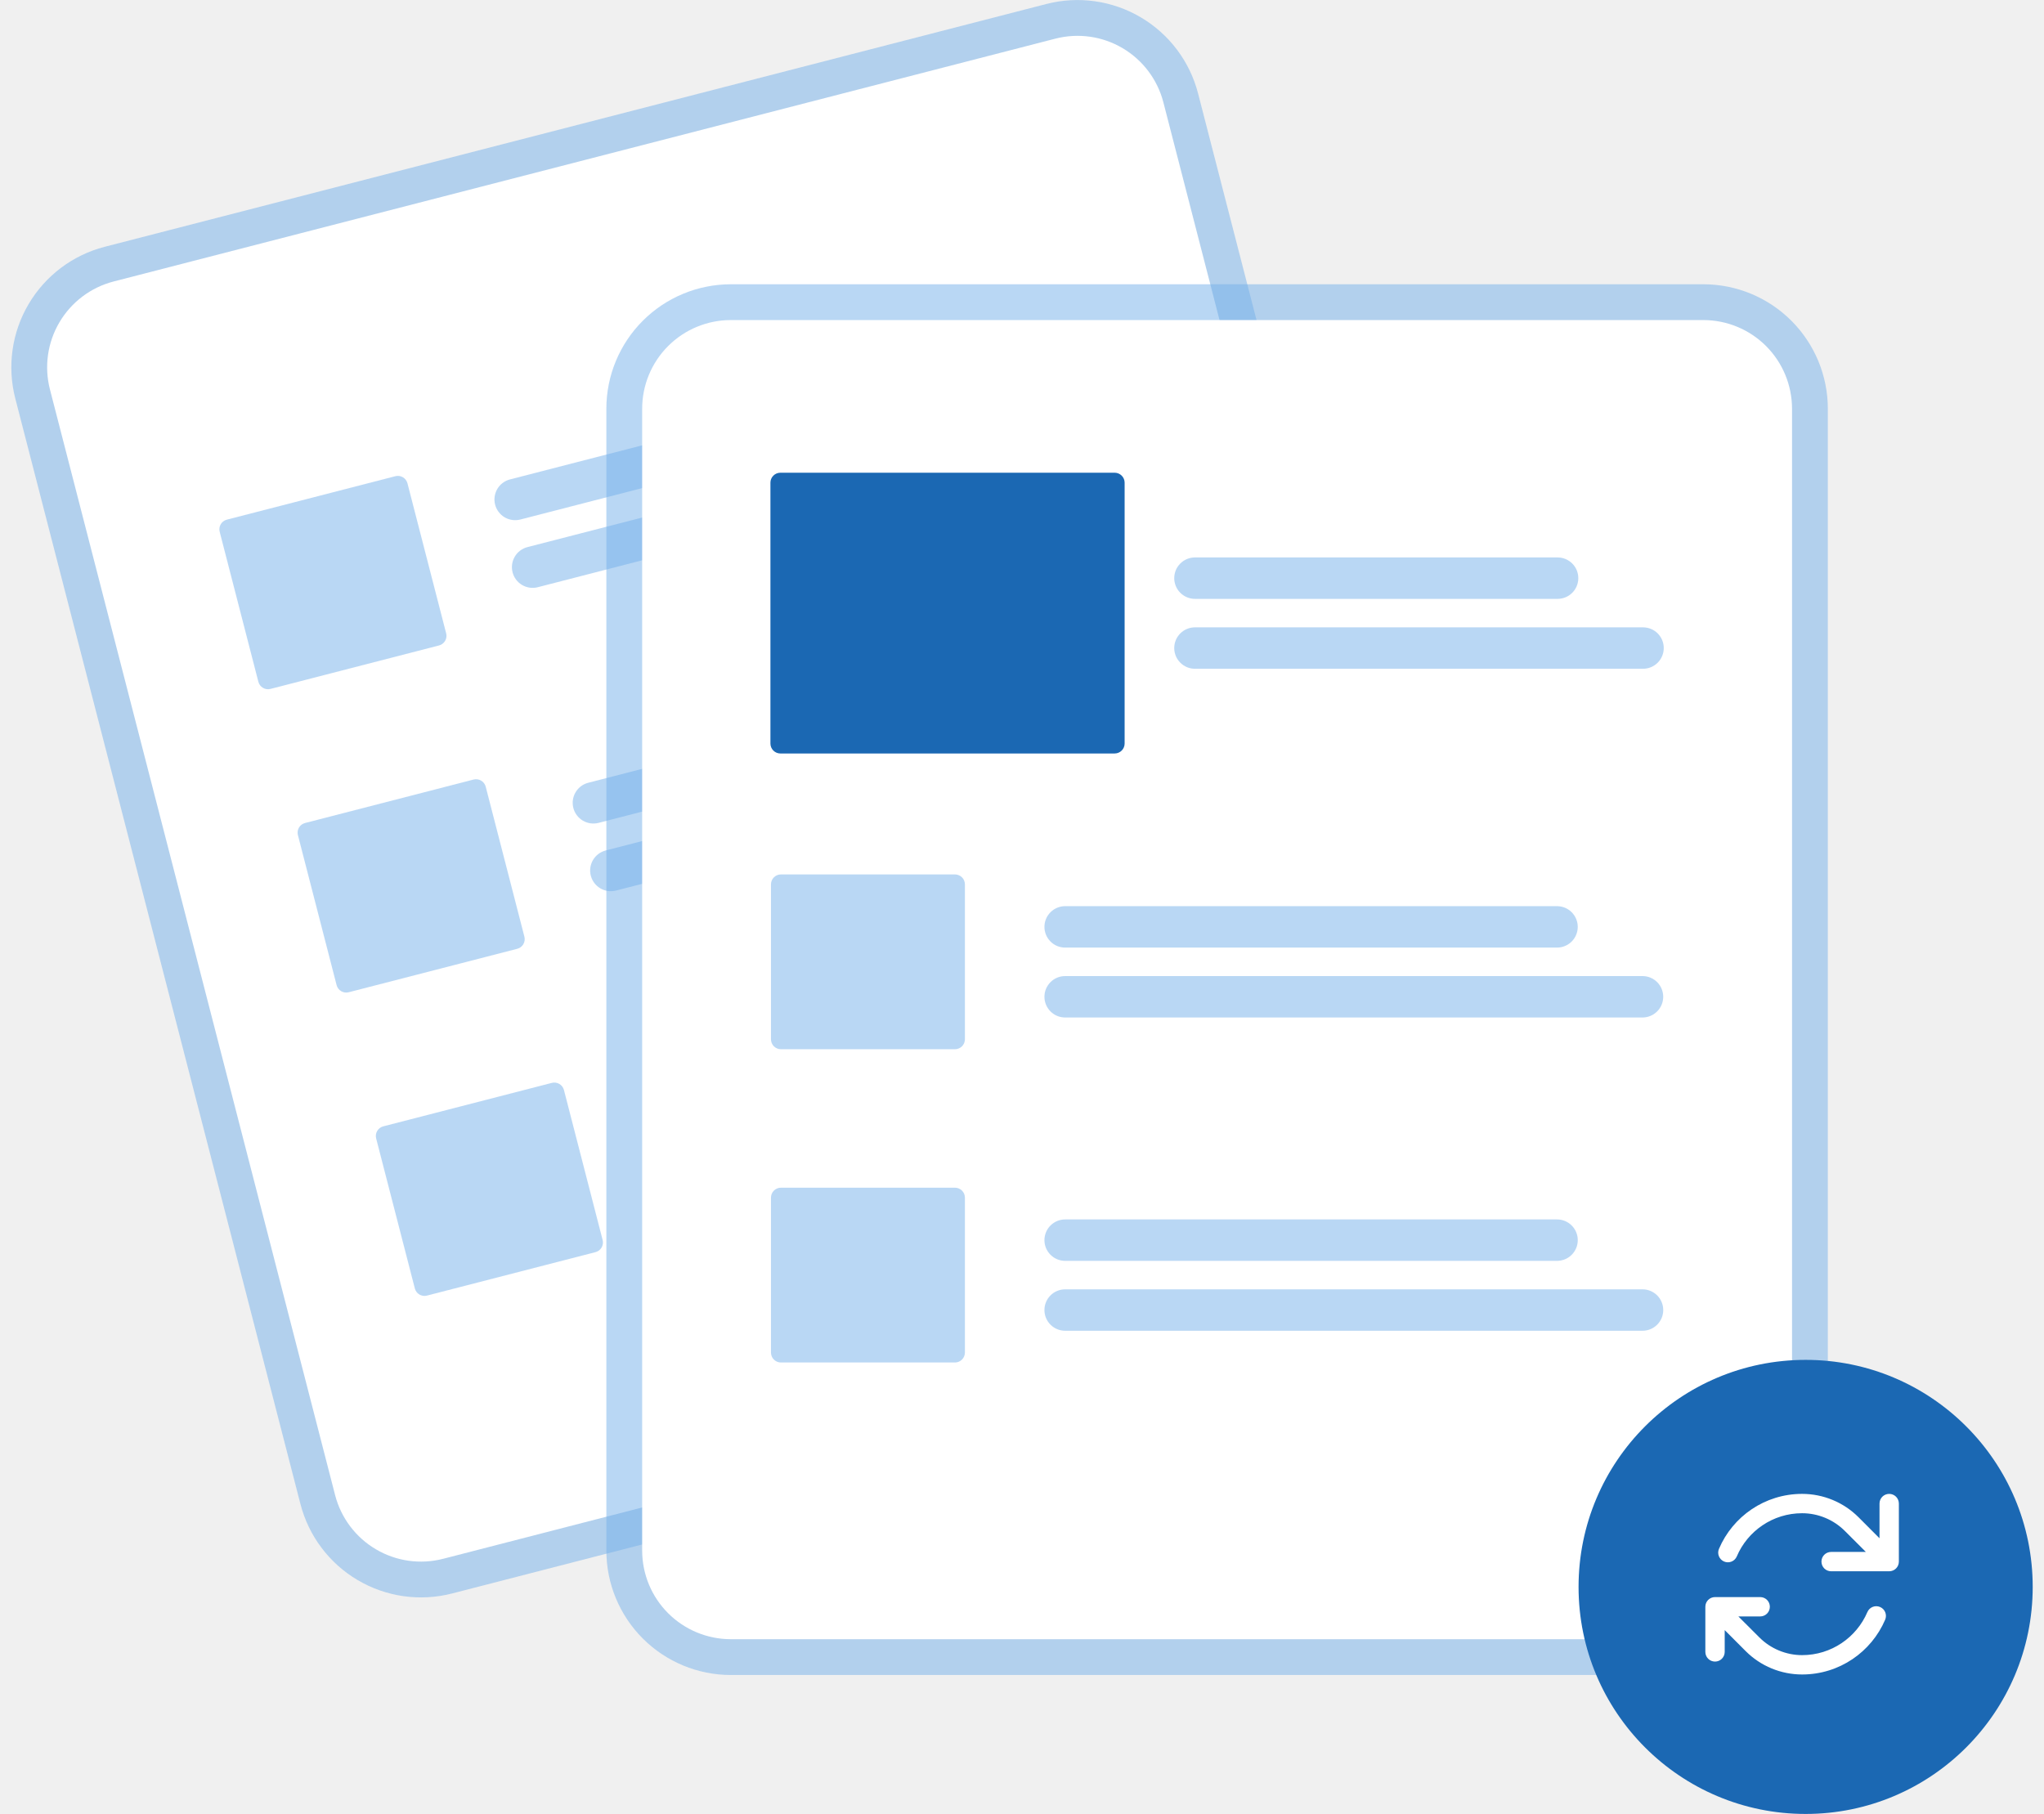
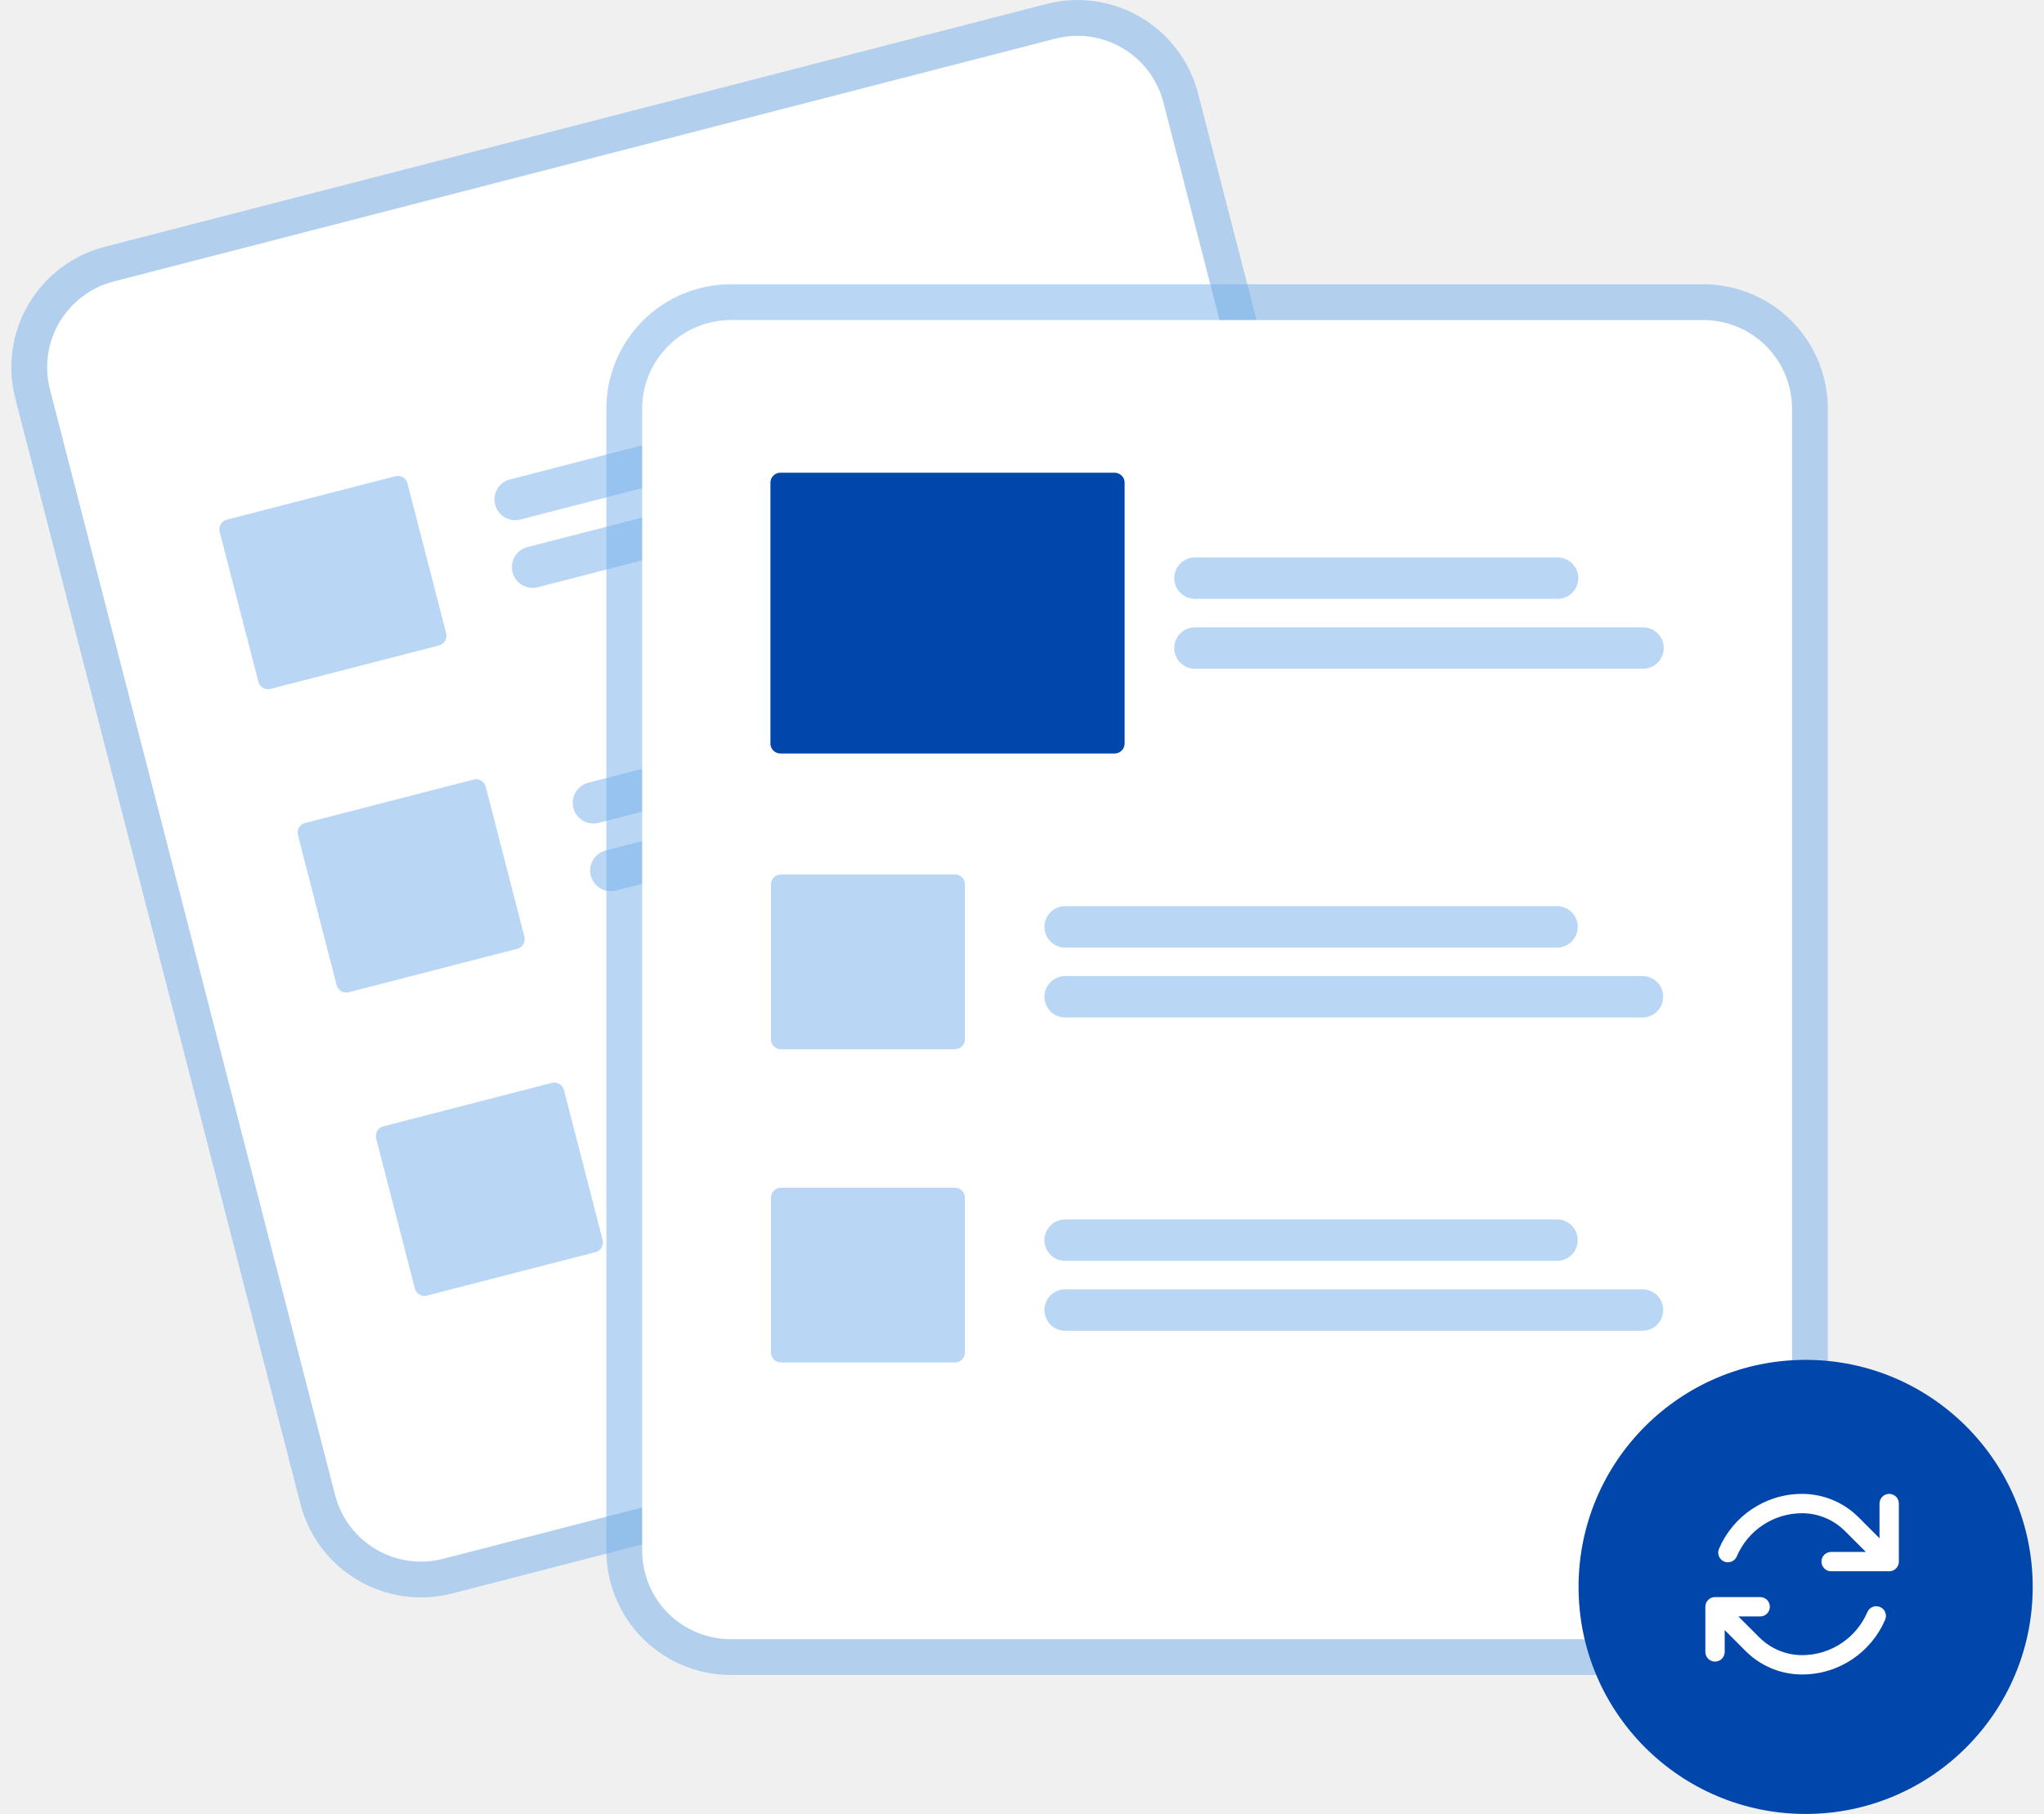
<svg xmlns="http://www.w3.org/2000/svg" viewBox="0 0 169 150" fill="none">
  <g clip-path="url(#clip0_64383_80909)">
    <path d="M86.528 0.327L81.09 1.729L14.09 19.007L8.652 20.41C6.012 21.093 3.752 22.797 2.366 25.145C0.981 27.494 0.583 30.296 1.261 32.937L24.843 124.379C25.526 127.019 27.229 129.28 29.578 130.665C31.926 132.051 34.729 132.448 37.37 131.77L37.384 131.767L115.232 111.691L115.246 111.688C117.885 111.004 120.146 109.301 121.531 106.952C122.917 104.604 123.314 101.801 122.636 99.16L99.055 7.718C98.371 5.078 96.668 2.818 94.32 1.432C91.971 0.046 89.169 -0.351 86.528 0.327Z" fill="#74B0EA" fill-opacity="0.5" />
    <path d="M87.267 3.194L80.826 4.855L15.832 21.616L9.391 23.277C7.512 23.764 5.902 24.977 4.915 26.649C3.928 28.321 3.645 30.317 4.128 32.198L27.709 123.64C28.196 125.52 29.409 127.13 31.082 128.116C32.754 129.103 34.749 129.386 36.63 128.903L36.644 128.9L114.492 108.824L114.506 108.821C116.386 108.334 117.996 107.121 118.983 105.448C119.969 103.776 120.252 101.781 119.769 99.9L96.188 8.457C95.701 6.578 94.489 4.968 92.816 3.981C91.144 2.994 89.148 2.711 87.267 3.194Z" fill="white" />
    <path d="M82.403 32.805L43.022 42.961C42.582 43.074 42.115 43.008 41.724 42.778C41.333 42.547 41.05 42.17 40.936 41.73C40.823 41.29 40.889 40.824 41.119 40.432C41.35 40.041 41.727 39.758 42.167 39.644L81.548 29.488C81.988 29.375 82.454 29.442 82.845 29.673C83.236 29.903 83.519 30.28 83.633 30.72C83.746 31.159 83.68 31.626 83.45 32.017C83.219 32.408 82.843 32.692 82.403 32.805Z" fill="#74B0EA" fill-opacity="0.5" />
    <path d="M90.688 36.639L44.466 48.558C44.026 48.672 43.559 48.606 43.168 48.375C42.776 48.144 42.493 47.767 42.38 47.328C42.266 46.888 42.332 46.421 42.563 46.03C42.794 45.638 43.17 45.355 43.61 45.241L89.833 33.322C90.272 33.208 90.739 33.274 91.131 33.505C91.522 33.736 91.805 34.112 91.919 34.552C92.032 34.992 91.966 35.459 91.736 35.85C91.505 36.242 91.128 36.525 90.688 36.639Z" fill="#74B0EA" fill-opacity="0.5" />
    <path d="M88.872 57.889L49.491 68.045C49.273 68.101 49.047 68.114 48.824 68.083C48.601 68.051 48.387 67.976 48.193 67.862C47.999 67.748 47.83 67.596 47.695 67.416C47.559 67.237 47.461 67.032 47.405 66.814C47.349 66.597 47.336 66.37 47.367 66.147C47.399 65.924 47.474 65.71 47.588 65.516C47.703 65.323 47.854 65.153 48.033 65.018C48.213 64.883 48.418 64.784 48.636 64.728L88.017 54.573C88.235 54.516 88.461 54.504 88.684 54.535C88.907 54.567 89.121 54.642 89.315 54.756C89.509 54.87 89.678 55.022 89.813 55.201C89.948 55.381 90.047 55.586 90.103 55.803C90.159 56.021 90.172 56.248 90.141 56.471C90.109 56.693 90.034 56.908 89.92 57.101C89.805 57.295 89.654 57.464 89.474 57.6C89.295 57.735 89.09 57.833 88.872 57.889Z" fill="#74B0EA" fill-opacity="0.5" />
    <path d="M97.157 61.723L50.934 73.643C50.717 73.699 50.49 73.711 50.267 73.68C50.044 73.648 49.83 73.573 49.636 73.459C49.443 73.345 49.273 73.194 49.138 73.014C49.003 72.834 48.904 72.63 48.848 72.412C48.792 72.194 48.779 71.967 48.811 71.745C48.842 71.522 48.917 71.308 49.032 71.114C49.146 70.92 49.297 70.751 49.477 70.616C49.657 70.48 49.861 70.382 50.079 70.326L96.301 58.406C96.741 58.292 97.208 58.358 97.599 58.589C97.991 58.82 98.274 59.197 98.388 59.637C98.501 60.076 98.435 60.543 98.204 60.935C97.973 61.326 97.597 61.609 97.157 61.723Z" fill="#74B0EA" fill-opacity="0.5" />
    <path d="M95.341 82.974L55.96 93.129C55.52 93.242 55.053 93.176 54.662 92.945C54.271 92.715 53.988 92.338 53.875 91.898C53.761 91.459 53.827 90.992 54.058 90.601C54.288 90.21 54.665 89.926 55.104 89.812L94.486 79.657C94.925 79.543 95.392 79.609 95.784 79.84C96.175 80.071 96.458 80.448 96.572 80.888C96.685 81.327 96.619 81.794 96.388 82.186C96.157 82.577 95.781 82.86 95.341 82.974Z" fill="#74B0EA" fill-opacity="0.5" />
    <path d="M103.626 86.807L57.403 98.727C57.185 98.783 56.958 98.796 56.736 98.764C56.513 98.733 56.298 98.658 56.104 98.544C55.91 98.43 55.741 98.278 55.606 98.099C55.47 97.919 55.372 97.714 55.316 97.496C55.259 97.278 55.247 97.051 55.278 96.829C55.31 96.606 55.385 96.391 55.499 96.198C55.614 96.004 55.765 95.834 55.945 95.699C56.125 95.564 56.33 95.466 56.548 95.41L102.77 83.49C103.21 83.376 103.677 83.442 104.068 83.673C104.459 83.904 104.743 84.281 104.856 84.721C104.97 85.16 104.904 85.627 104.673 86.019C104.442 86.41 104.065 86.693 103.626 86.807Z" fill="#74B0EA" fill-opacity="0.5" />
    <path d="M36.299 53.374L22.363 56.968C22.152 57.022 21.928 56.991 21.74 56.88C21.553 56.769 21.417 56.589 21.362 56.378L18.163 43.972C18.109 43.761 18.141 43.538 18.251 43.35C18.362 43.163 18.542 43.027 18.753 42.972L32.69 39.378C32.901 39.324 33.124 39.356 33.312 39.466C33.5 39.577 33.636 39.758 33.69 39.968L36.889 52.374C36.943 52.585 36.912 52.809 36.801 52.996C36.69 53.184 36.51 53.32 36.299 53.374Z" fill="#74B0EA" fill-opacity="0.5" />
    <path d="M42.768 78.458L28.831 82.052C28.62 82.106 28.397 82.075 28.209 81.964C28.021 81.853 27.886 81.673 27.831 81.462L24.632 69.057C24.578 68.846 24.609 68.622 24.72 68.434C24.831 68.247 25.011 68.111 25.222 68.056L39.159 64.462C39.37 64.408 39.593 64.44 39.781 64.551C39.968 64.661 40.104 64.842 40.159 65.052L43.358 77.458C43.412 77.669 43.38 77.893 43.27 78.08C43.159 78.268 42.979 78.404 42.768 78.458Z" fill="#74B0EA" fill-opacity="0.5" />
    <path d="M49.237 103.542L35.3 107.136C35.089 107.19 34.865 107.159 34.678 107.048C34.49 106.937 34.354 106.757 34.3 106.546L31.101 94.141C31.046 93.93 31.078 93.706 31.189 93.518C31.299 93.331 31.48 93.195 31.691 93.14L45.627 89.546C45.838 89.492 46.062 89.524 46.249 89.635C46.437 89.745 46.573 89.926 46.628 90.136L49.827 102.542C49.881 102.753 49.849 102.977 49.739 103.164C49.628 103.352 49.447 103.488 49.237 103.542Z" fill="#74B0EA" fill-opacity="0.5" />
    <path d="M140.842 23.507H60.419C57.692 23.51 55.078 24.594 53.15 26.522C51.221 28.451 50.137 31.065 50.134 33.791V128.226C50.137 130.952 51.221 133.567 53.15 135.495C55.078 137.423 57.692 138.507 60.419 138.51H140.842C143.569 138.507 146.183 137.423 148.111 135.495C150.04 133.567 151.124 130.952 151.127 128.226V33.791C151.124 31.065 150.04 28.451 148.111 26.522C146.183 24.594 143.569 23.51 140.842 23.507Z" fill="#74B0EA" fill-opacity="0.5" />
    <path d="M140.843 26.467H60.419C58.477 26.47 56.615 27.242 55.242 28.615C53.869 29.988 53.097 31.85 53.095 33.791V128.225C53.097 130.167 53.869 132.029 55.242 133.402C56.615 134.775 58.477 135.547 60.419 135.55H140.843C142.784 135.547 144.646 134.775 146.019 133.402C147.392 132.029 148.164 130.167 148.167 128.225V33.791C148.164 31.85 147.392 29.988 146.019 28.615C144.646 27.242 142.784 26.47 140.843 26.467Z" fill="white" />
-     <path d="M149.291 150C159.66 150 168.066 141.594 168.066 131.225C168.066 120.856 159.66 112.451 149.291 112.451C138.922 112.451 130.517 120.856 130.517 131.225C130.517 141.594 138.922 150 149.291 150Z" fill="#1B68B3" />
+     <path d="M149.291 150C159.66 150 168.066 141.594 168.066 131.225C168.066 120.856 159.66 112.451 149.291 112.451C138.922 112.451 130.517 120.856 130.517 131.225C130.517 141.594 138.922 150 149.291 150Z" fill="#0046AB" />
    <path d="M157 129.133C157 129.577 156.643 129.933 156.2 129.933H152.467H151.4C150.957 129.933 150.6 129.577 150.6 129.133C150.6 128.69 150.957 128.333 151.4 128.333H152.467H154.27L152.533 126.597C151.593 125.66 150.323 125.133 149 125.133C146.577 125.133 144.493 126.603 143.6 128.703C143.427 129.11 142.957 129.3 142.55 129.127C142.143 128.953 141.953 128.483 142.127 128.077C143.263 125.407 145.913 123.533 149 123.533C150.75 123.533 152.427 124.227 153.663 125.463L155.4 127.203V125.4V125.387V124.333C155.4 123.89 155.757 123.533 156.2 123.533C156.643 123.533 157 123.89 157 124.333V129.133ZM141.8 132.067H145.533C145.977 132.067 146.333 132.423 146.333 132.867C146.333 133.31 145.977 133.667 145.533 133.667H143.73L145.467 135.403C146.407 136.34 147.677 136.867 149 136.867C151.42 136.867 153.5 135.403 154.397 133.307C154.57 132.9 155.04 132.713 155.447 132.887C155.853 133.06 156.04 133.53 155.867 133.937C154.727 136.6 152.083 138.467 149 138.467C147.25 138.467 145.573 137.773 144.337 136.537L142.6 134.797V136.6C142.6 137.043 142.243 137.4 141.8 137.4C141.357 137.4 141 137.043 141 136.6V132.867C141 132.423 141.357 132.067 141.8 132.067Z" fill="white" />
    <path d="M128.739 78.359H88.069C87.844 78.359 87.621 78.315 87.413 78.229C87.205 78.143 87.016 78.017 86.857 77.858C86.698 77.698 86.571 77.51 86.485 77.302C86.399 77.094 86.355 76.871 86.355 76.646C86.355 76.421 86.399 76.198 86.485 75.99C86.571 75.782 86.698 75.593 86.857 75.434C87.016 75.275 87.205 75.149 87.413 75.063C87.621 74.977 87.844 74.933 88.069 74.933H128.739C129.193 74.934 129.628 75.114 129.949 75.435C130.269 75.757 130.45 76.192 130.45 76.646C130.45 77.1 130.269 77.535 129.949 77.856C129.628 78.177 129.193 78.358 128.739 78.359Z" fill="#74B0EA" fill-opacity="0.5" />
    <path d="M135.804 84.139H88.069C87.844 84.139 87.621 84.095 87.413 84.009C87.205 83.923 87.016 83.797 86.857 83.638C86.698 83.479 86.571 83.29 86.485 83.082C86.399 82.874 86.355 82.651 86.355 82.426C86.355 82.201 86.399 81.978 86.485 81.77C86.571 81.562 86.698 81.374 86.857 81.215C87.016 81.055 87.205 80.929 87.413 80.843C87.621 80.757 87.844 80.713 88.069 80.714H135.804C136.258 80.714 136.694 80.894 137.015 81.215C137.336 81.537 137.516 81.972 137.516 82.426C137.516 82.881 137.336 83.316 137.015 83.637C136.694 83.959 136.258 84.139 135.804 84.139Z" fill="#74B0EA" fill-opacity="0.5" />
    <path d="M128.739 104.263H88.069C87.844 104.264 87.621 104.219 87.413 104.133C87.205 104.048 87.016 103.921 86.857 103.762C86.698 103.603 86.571 103.414 86.485 103.206C86.399 102.999 86.355 102.776 86.355 102.551C86.355 102.326 86.399 102.103 86.485 101.895C86.571 101.687 86.698 101.498 86.857 101.339C87.016 101.18 87.205 101.054 87.413 100.968C87.621 100.882 87.844 100.838 88.069 100.838H128.739C129.193 100.838 129.629 101.018 129.95 101.34C130.271 101.661 130.452 102.096 130.452 102.551C130.452 103.005 130.271 103.44 129.95 103.762C129.629 104.083 129.193 104.263 128.739 104.263Z" fill="#74B0EA" fill-opacity="0.5" />
    <path d="M135.804 110.044H88.069C87.844 110.044 87.621 110 87.413 109.914C87.205 109.828 87.016 109.702 86.857 109.543C86.698 109.384 86.571 109.195 86.485 108.987C86.399 108.779 86.355 108.556 86.355 108.331C86.355 108.106 86.399 107.883 86.485 107.675C86.571 107.467 86.698 107.278 86.857 107.119C87.016 106.96 87.205 106.834 87.413 106.748C87.621 106.662 87.844 106.618 88.069 106.618H135.804C136.029 106.618 136.252 106.662 136.46 106.748C136.668 106.834 136.857 106.96 137.016 107.119C137.175 107.278 137.302 107.467 137.388 107.675C137.474 107.883 137.518 108.106 137.518 108.331C137.518 108.556 137.474 108.779 137.388 108.987C137.302 109.195 137.175 109.384 137.016 109.543C136.857 109.702 136.668 109.828 136.46 109.914C136.252 110 136.029 110.044 135.804 110.044Z" fill="#74B0EA" fill-opacity="0.5" />
    <path d="M78.959 86.763H64.566C64.348 86.763 64.139 86.676 63.985 86.522C63.831 86.368 63.745 86.159 63.745 85.942V73.13C63.745 72.913 63.831 72.704 63.985 72.55C64.139 72.396 64.348 72.309 64.566 72.309H78.959C79.176 72.309 79.385 72.396 79.539 72.55C79.693 72.704 79.779 72.913 79.78 73.13V85.942C79.779 86.159 79.693 86.368 79.539 86.522C79.385 86.676 79.176 86.763 78.959 86.763Z" fill="#74B0EA" fill-opacity="0.5" />
    <path d="M78.959 112.668H64.566C64.348 112.668 64.139 112.581 63.985 112.427C63.831 112.273 63.745 112.064 63.745 111.847V99.035C63.745 98.817 63.831 98.609 63.985 98.455C64.139 98.301 64.348 98.214 64.566 98.214H78.959C79.176 98.214 79.385 98.301 79.539 98.455C79.693 98.609 79.779 98.817 79.78 99.035V111.847C79.779 112.064 79.693 112.273 79.539 112.427C79.385 112.581 79.176 112.668 78.959 112.668Z" fill="#74B0EA" fill-opacity="0.5" />
    <path d="M128.784 49.522H98.8C98.345 49.522 97.91 49.341 97.589 49.02C97.267 48.699 97.087 48.263 97.087 47.809C97.087 47.355 97.267 46.919 97.589 46.598C97.91 46.277 98.345 46.096 98.8 46.096H128.784C129.238 46.096 129.674 46.277 129.995 46.598C130.316 46.919 130.496 47.355 130.496 47.809C130.496 48.263 130.316 48.699 129.995 49.02C129.674 49.341 129.238 49.522 128.784 49.522Z" fill="#74B0EA" fill-opacity="0.5" />
    <path d="M135.849 55.302H98.8C98.575 55.302 98.352 55.258 98.144 55.172C97.936 55.085 97.748 54.959 97.589 54.8C97.43 54.641 97.303 54.452 97.217 54.245C97.131 54.037 97.087 53.814 97.087 53.589C97.087 53.364 97.131 53.142 97.217 52.934C97.303 52.726 97.43 52.537 97.589 52.378C97.748 52.219 97.936 52.093 98.144 52.007C98.352 51.921 98.575 51.877 98.8 51.877H135.849C136.303 51.877 136.739 52.057 137.06 52.378C137.381 52.699 137.561 53.135 137.561 53.589C137.561 54.043 137.381 54.479 137.06 54.8C136.739 55.121 136.303 55.302 135.849 55.302Z" fill="#74B0EA" fill-opacity="0.5" />
-     <path d="M92.164 62.307H64.521C64.303 62.307 64.094 62.22 63.941 62.066C63.786 61.912 63.7 61.703 63.7 61.486V39.912C63.7 39.694 63.786 39.486 63.941 39.332C64.094 39.178 64.303 39.091 64.521 39.091H92.164C92.381 39.091 92.59 39.178 92.744 39.332C92.898 39.486 92.985 39.694 92.985 39.912V61.486C92.985 61.703 92.898 61.912 92.744 62.066C92.59 62.22 92.381 62.307 92.164 62.307Z" fill="#1B68B3" />
+     <path d="M92.164 62.307H64.521C64.303 62.307 64.094 62.22 63.941 62.066C63.786 61.912 63.7 61.703 63.7 61.486V39.912C63.7 39.694 63.786 39.486 63.941 39.332C64.094 39.178 64.303 39.091 64.521 39.091H92.164C92.381 39.091 92.59 39.178 92.744 39.332C92.898 39.486 92.985 39.694 92.985 39.912V61.486C92.985 61.703 92.898 61.912 92.744 62.066C92.59 62.22 92.381 62.307 92.164 62.307Z" fill="#0046AB" />
  </g>
  <defs>
    <clipPath id="clip0_64383_80909">
      <rect width="167.132" height="150" fill="white" transform="translate(0.934082)" />
    </clipPath>
  </defs>
</svg>
